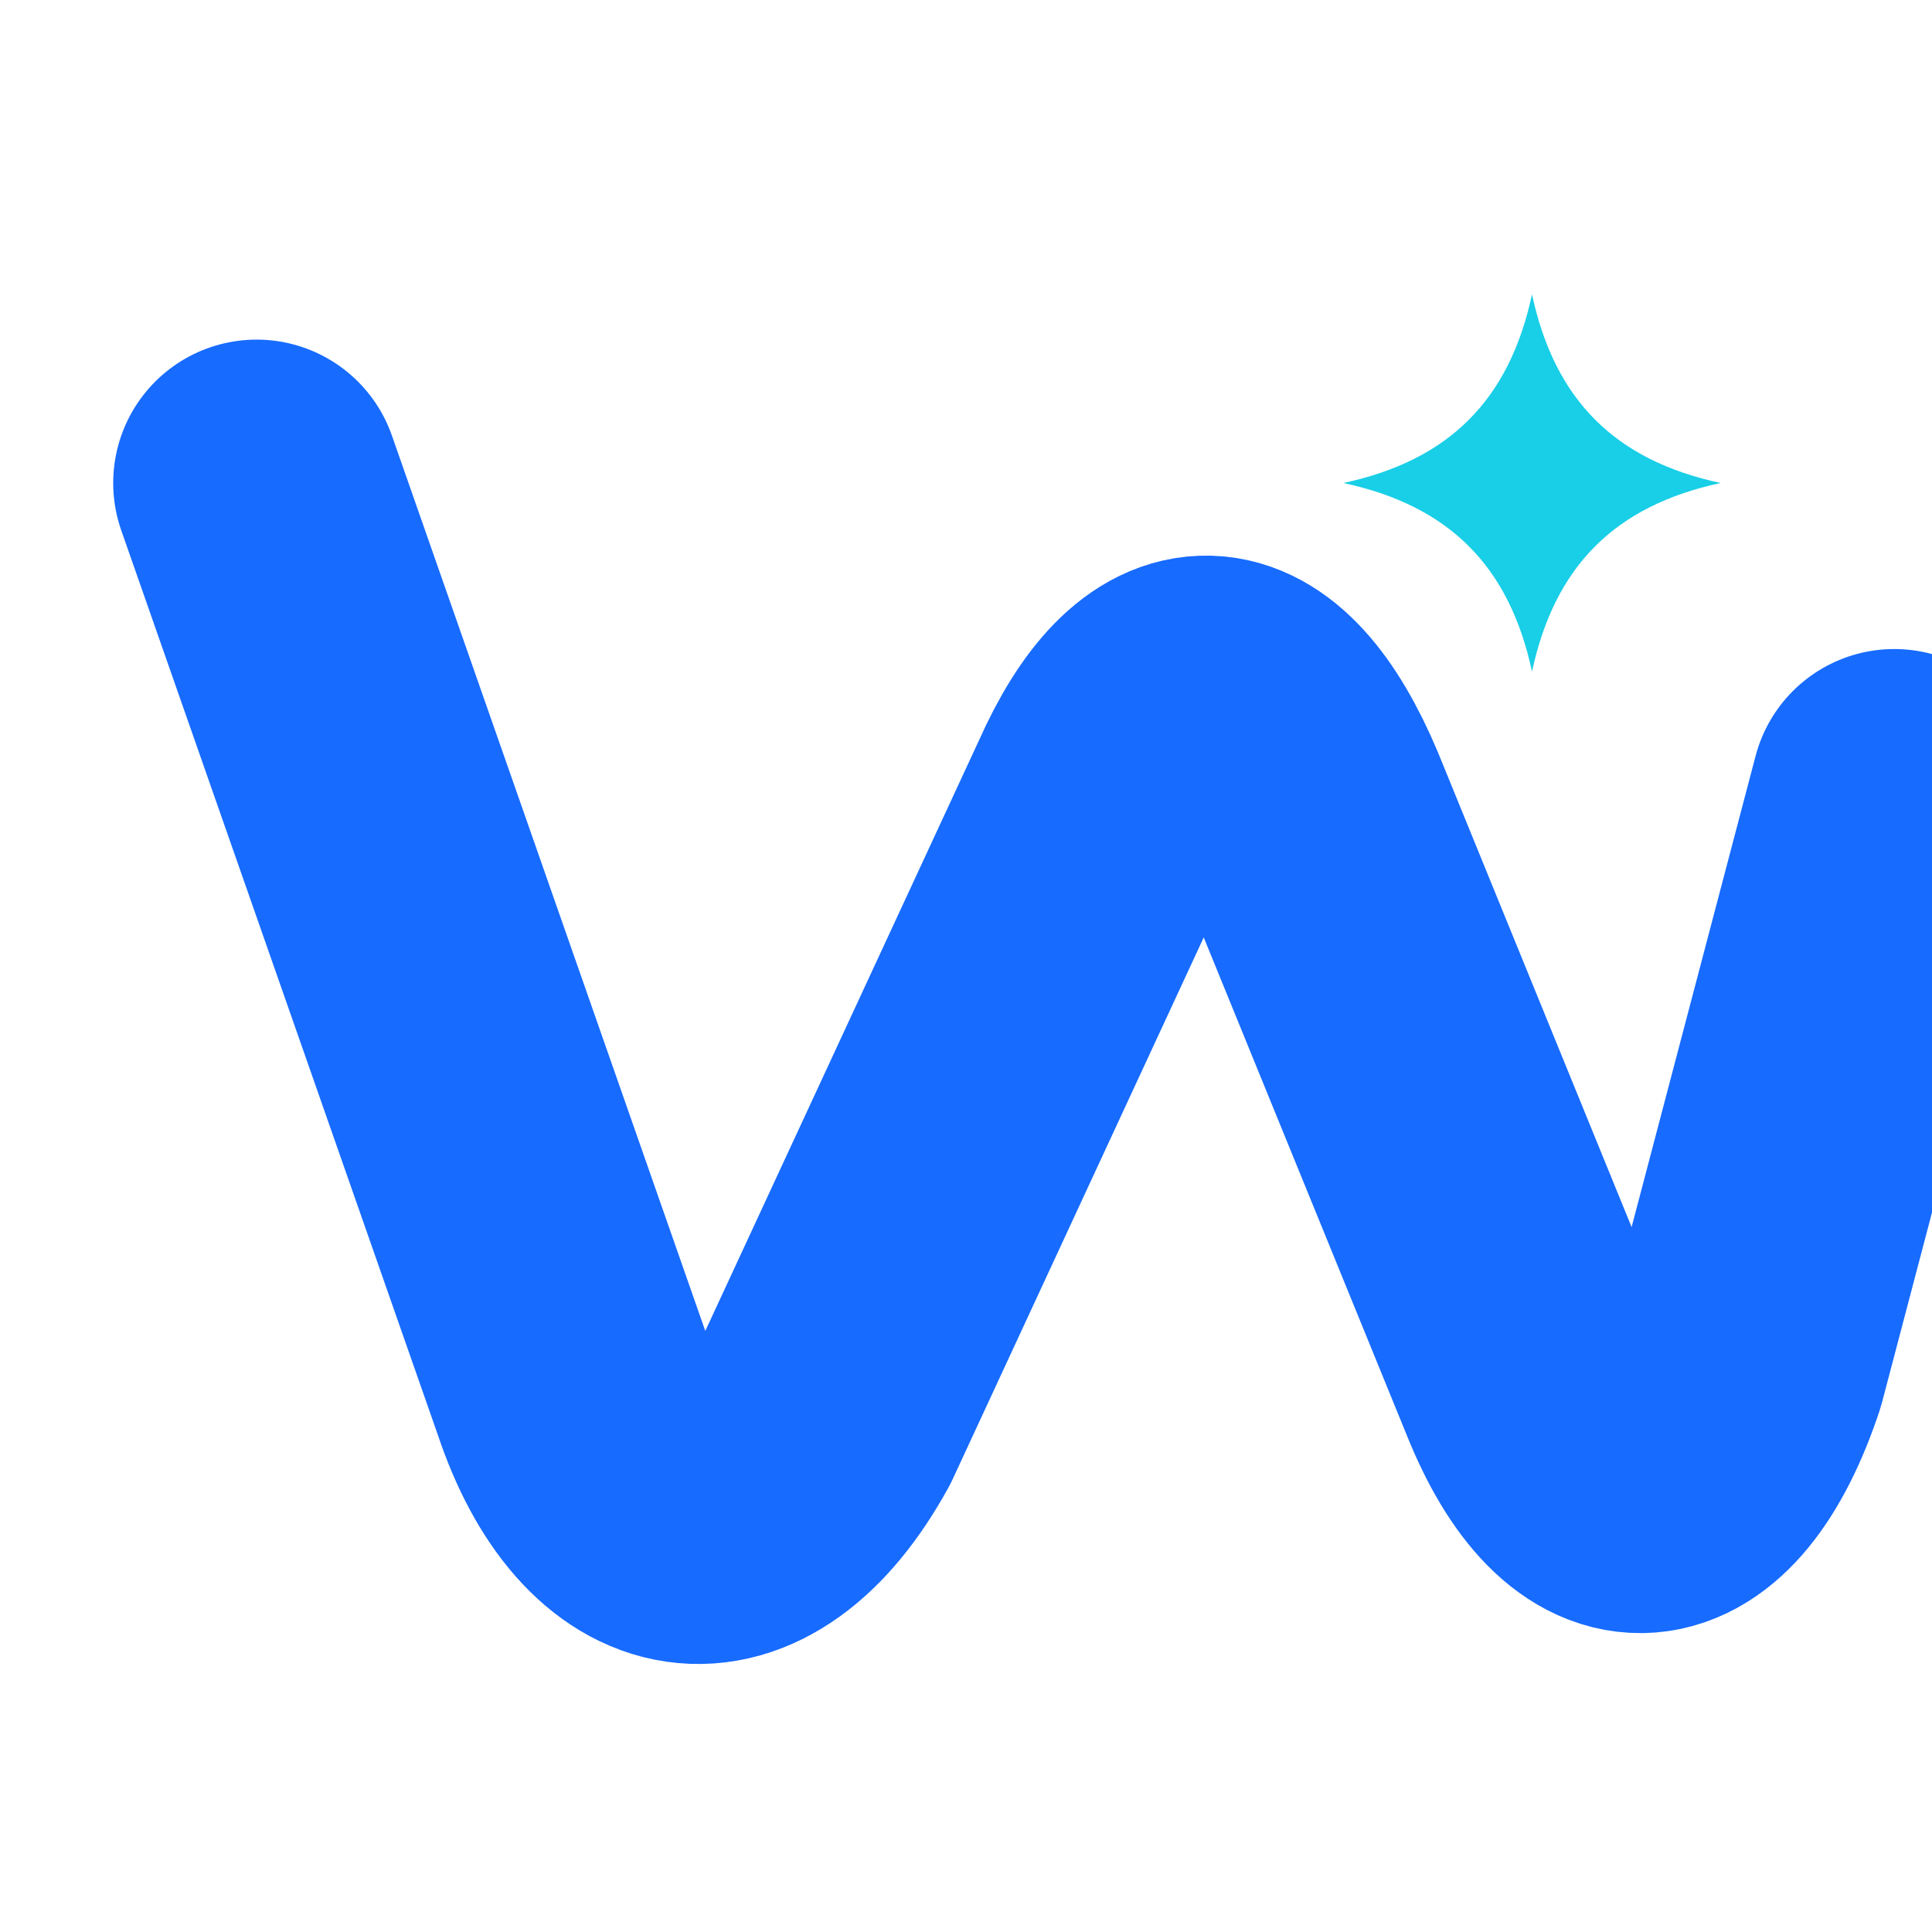
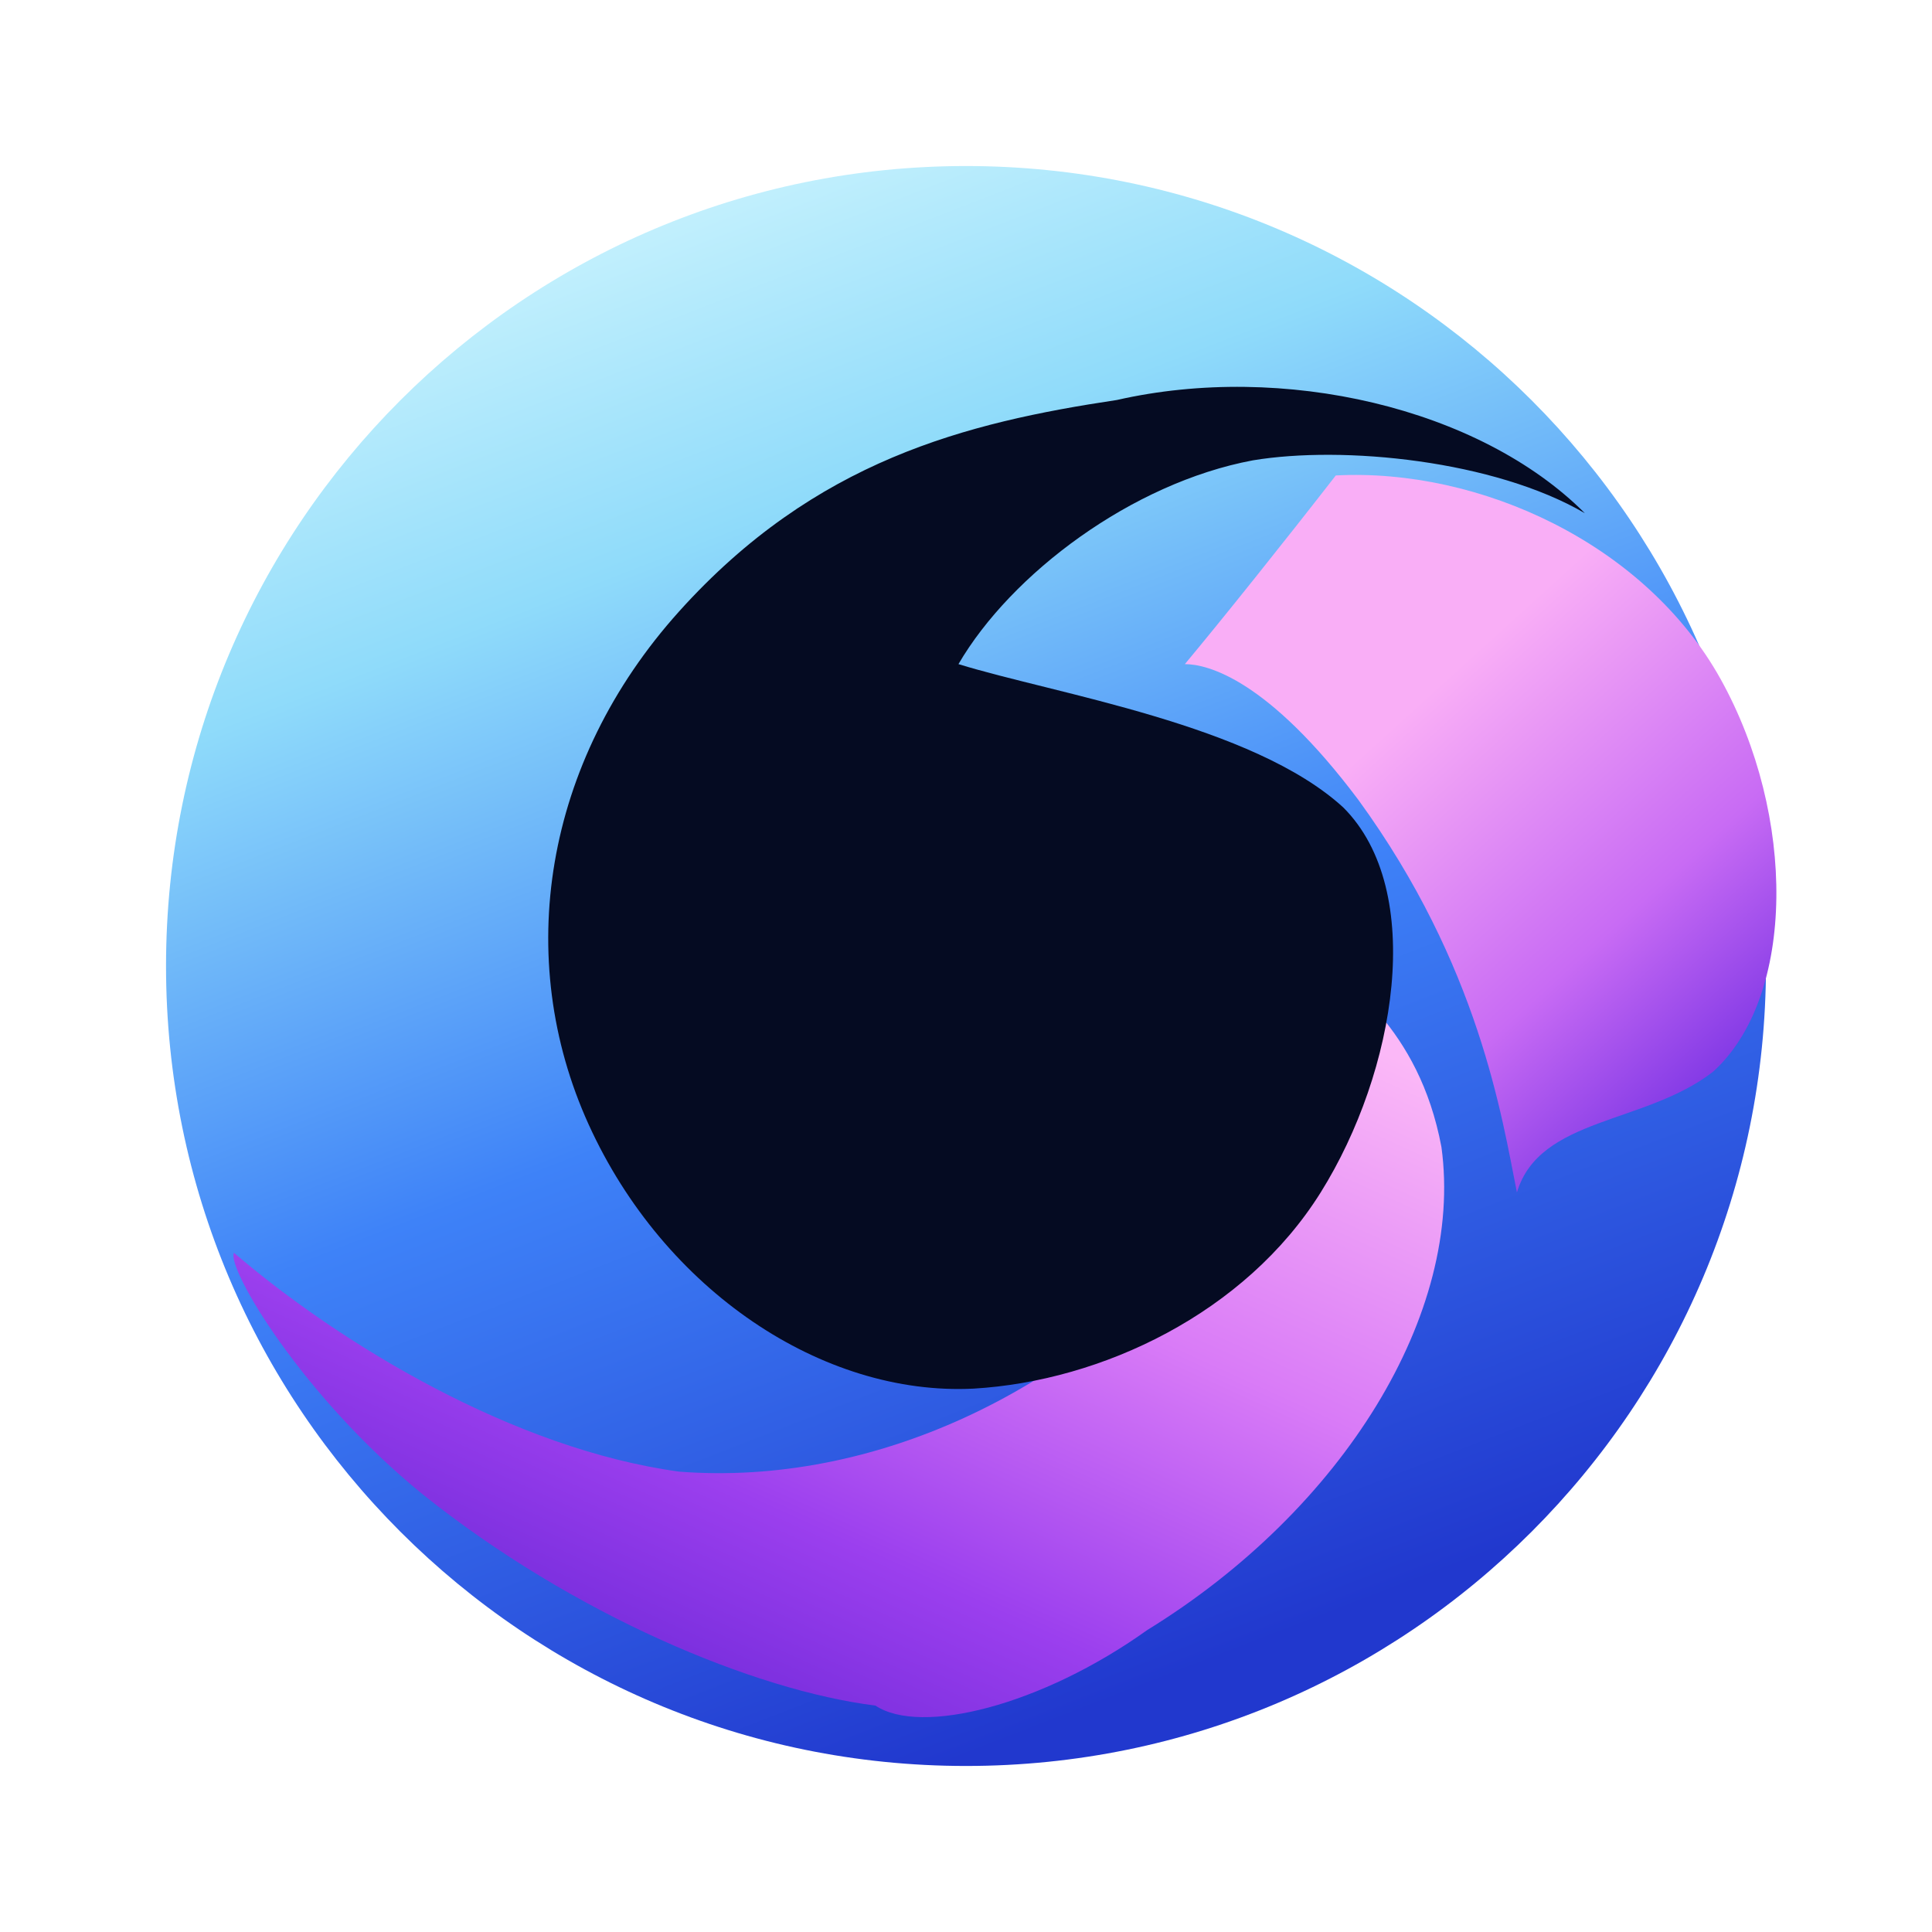
<svg xmlns="http://www.w3.org/2000/svg" viewBox="0 0 256 256" role="img" aria-labelledby="title desc">
-   <path d="M34 64L76 184c7 21 22 24 33 4l38-82c8-18 18-18 26 1l31 76c8 20 20 19 27-2l20-76" fill="none" stroke="#176BFF" stroke-width="38" stroke-linecap="round" stroke-linejoin="round" />
-   <path d="M203 39c3 14 11 22 25 25-14 3-22 11-25 25-3-14-11-22-25-25 14-3 22-11 25-25z" fill="#18CFE7" />
+   <defs>
+     <linearGradient id="workdsh-mark-cool" x1="0.12" y1="0.02" x2="0.5" y2="1">
+       <stop offset="0" stop-color="#D6F8FE" />
+       <stop offset="0.26" stop-color="#8FDBFA" />
+       <stop offset="0.58" stop-color="#3E82F8" />
+       <stop offset="1" stop-color="#2138CE" />
+     </linearGradient>
+     <linearGradient id="workdsh-mark-warm" x1="0.85" y1="0.06" x2="0.22" y2="0.94">
+       <stop offset="0" stop-color="#FBB8F7" />
+       <stop offset="0.38" stop-color="#D97BF7" />
+       <stop offset="0.72" stop-color="#9B3FEE" />
+       <stop offset="1" stop-color="#6B27D6" />
+     </linearGradient>
+     <linearGradient id="workdsh-mark-warm-top" x1="0.55" y1="0.2" x2="1" y2="0.8">
+       <stop offset="0" stop-color="#F9AEF6" />
+       <stop offset="0.6" stop-color="#C86BF4" />
+       <stop offset="1" stop-color="#7B34E4" />
+     </linearGradient>
+   </defs>
+   <circle cx="128" cy="128" r="106" fill="url(#workdsh-mark-cool)" />
+   <path d="M174 126C178 130 188 136 191 152C194 174 178 200 152 216C138 226 122 230 116 226C100 224 76 214 56 198C40 185 30 168 31 166C45 178 68 192 90 195C116 197 142 184 158 165C170 150 173 133 174 126Z" fill="url(#workdsh-mark-warm)" />
+   <path d="M177 63C196 62 218 72 228 90C238 108 238 132 227 142C218 149 204 148 201 158C199 148 196 128 180 106C168 90 160 88 157 88C162 82 170 72 177 63Z" fill="url(#workdsh-mark-warm-top)" />
+   <path d="M148 53C170 48 196 54 210 68C198 61 178 59 166 61C150 64 134 76 127 88C140 92 166 96 178 107C189 118 185 142 175 158C165 174 146 183 129 184C109 185 88 171 78 149C68 127 72 101 90 81C108 61 128 56 148 53Z" fill="#050B22" />
</svg>
